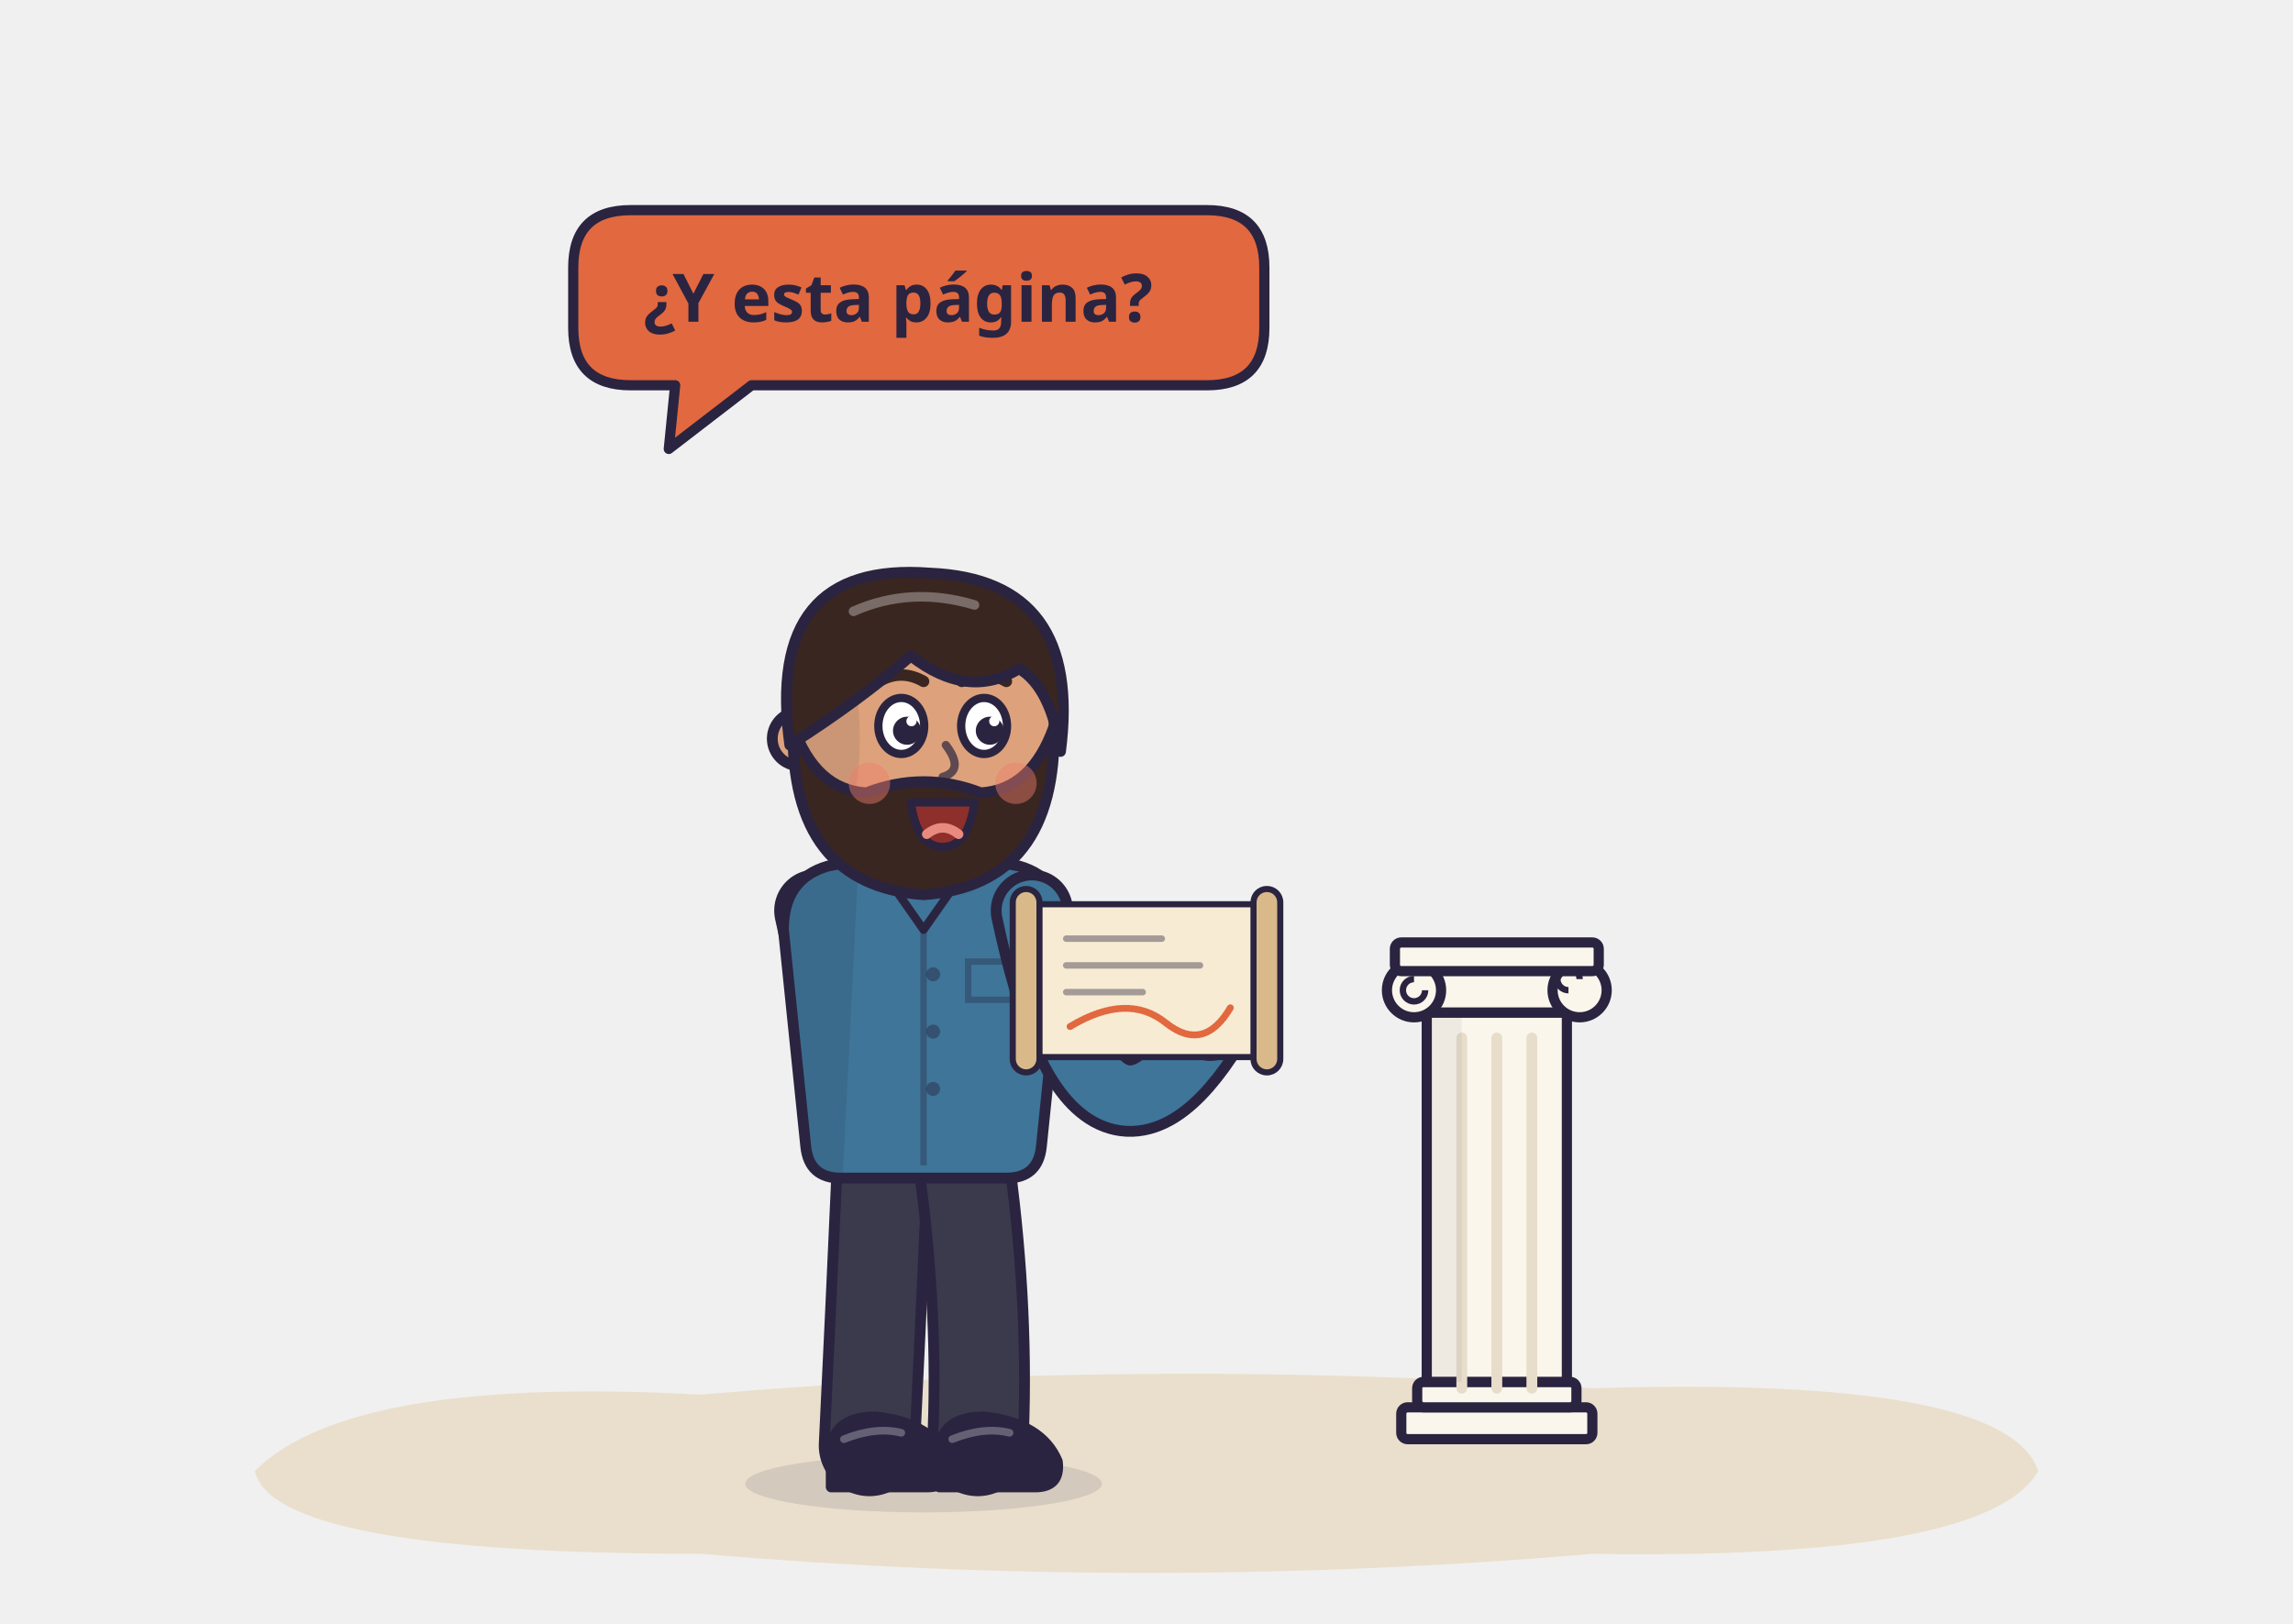
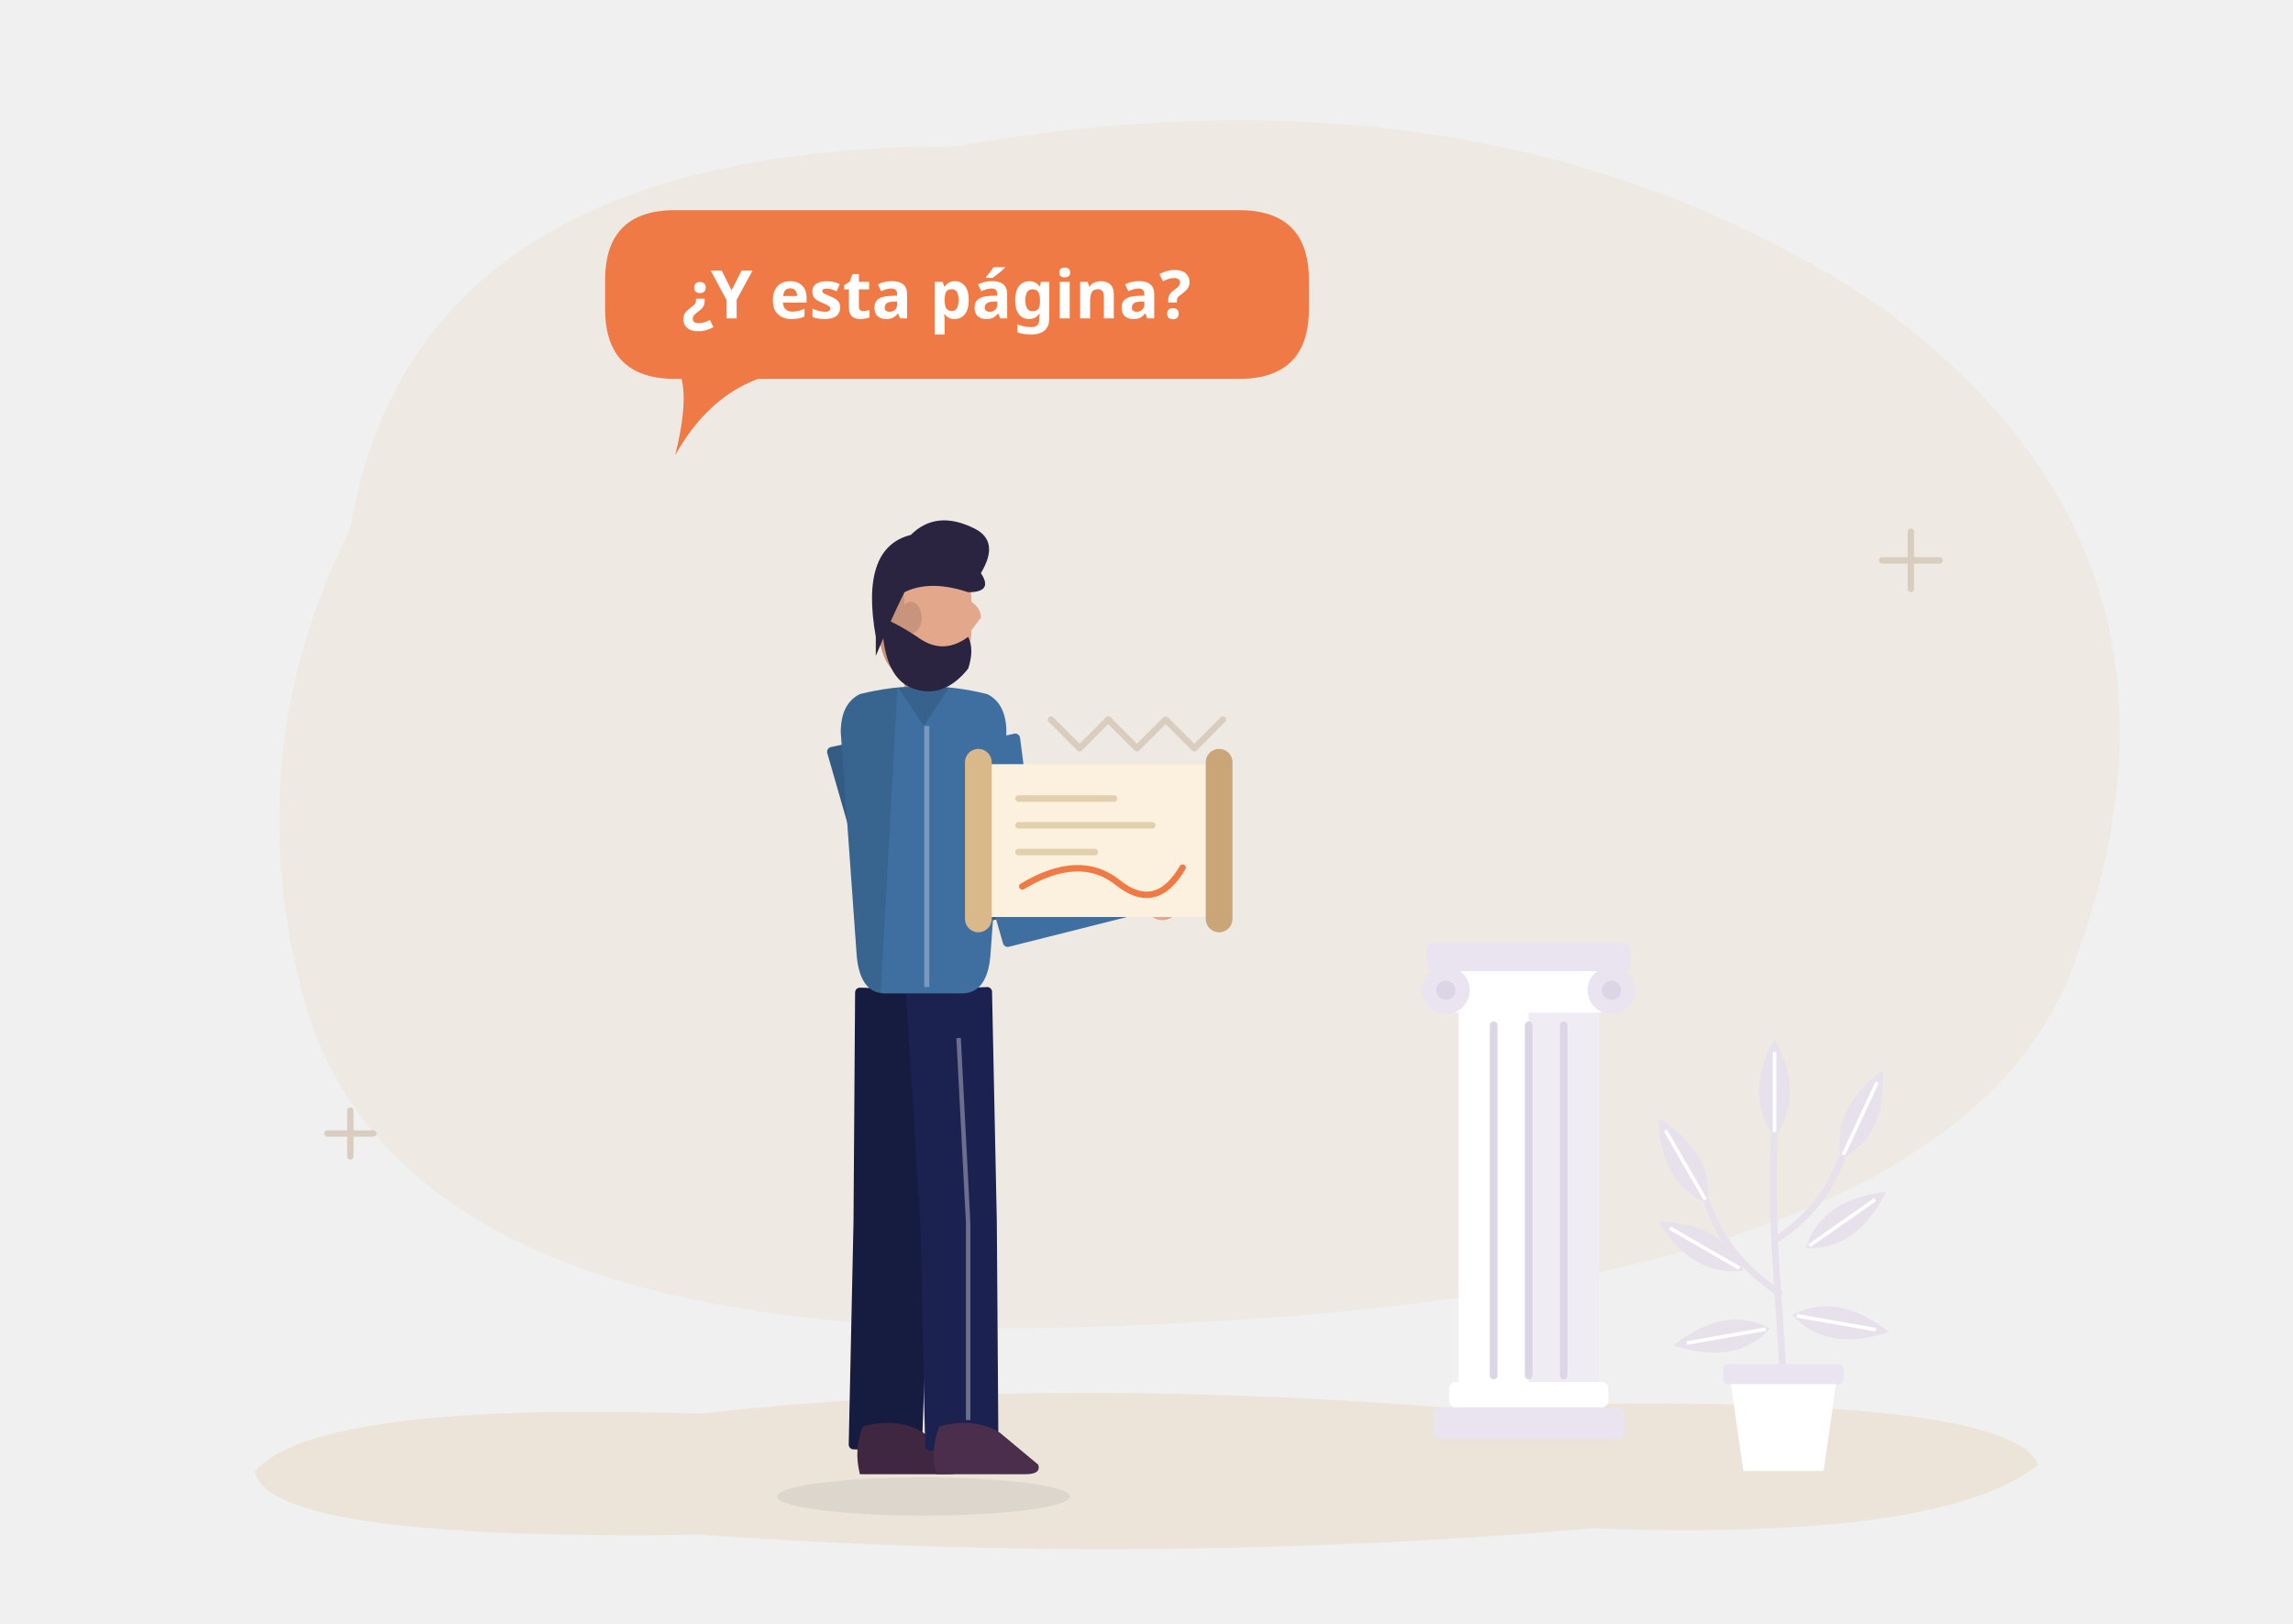
- <svg xmlns="http://www.w3.org/2000/svg" viewBox="0 24 720 510" role="img" aria-label="Ilustración: un consultor mira desconcertado un pergamino junto a una columna rota">
-   <path d="M80 486Q110 456 220 462Q360 450 500 460Q630 456 640 486Q624 514 500 512Q360 524 220 512Q86 512 80 486Z" fill="#EADFCC" />
+ <svg xmlns="http://www.w3.org/2000/svg" viewBox="0 24 720 510" role="img" aria-label="Ilustración: un consultor mira desconcertado un pergamino junto a una columna">
+   <path transform="" d="M110 190Q130 70 300 70Q470 40 590 120Q700 200 650 330Q610 430 360 440Q130 452 96 340Q74 262 110 190Z" fill="#ECE4D8" opacity=".55" />
+   <path d="M600 191v18M591 200h18" stroke="#D8CDBE" stroke-width="2" stroke-linecap="round" />
+   <path d="M110 372.8v14.4M102.8 380h14.4" stroke="#D8CDBE" stroke-width="2" stroke-linecap="round" />
+   <path d="M330 250l9 9 9-9 9 9 9-9 9 9 9-9" fill="none" stroke="#D8CDBE" stroke-width="2" stroke-linejoin="round" stroke-linecap="round" />
+   <path d="M80 486Q100 464 220 468Q325 456 453.333 466Q630 460 640 484Q610 508 500 504Q360 516 220 506Q84 508 80 486Z" fill="#ECE4D8" />
  <g class="">
-     <rect x="440" y="466" width="60" height="10" rx="2" fill="#FBF6EC" stroke="#2A2440" stroke-width="3.2" />
-     <rect x="445" y="458" width="50" height="8" rx="2" fill="#FBF6EC" stroke="#2A2440" stroke-width="3.2" />
-     <rect x="448" y="342" width="44" height="116" fill="#FBF6EC" stroke="#2A2440" stroke-width="3.2" />
-     <path d="M459 460V350" stroke="#E8DDCA" stroke-width="3.4" stroke-linecap="round" />
-     <path d="M470 460V350" stroke="#E8DDCA" stroke-width="3.4" stroke-linecap="round" />
-     <path d="M481 460V350" stroke="#E8DDCA" stroke-width="3.4" stroke-linecap="round" />
-     <rect x="448" y="342" width="11" height="116" fill="#2A2440" opacity=".06" />
-     <rect x="442" y="328" width="56" height="14" rx="3" fill="#FBF6EC" stroke="#2A2440" stroke-width="3.2" />
-     <circle cx="444" cy="335" r="8.5" fill="#FBF6EC" stroke="#2A2440" stroke-width="3.2" />
-     <path d="M444 335m3.5 0a3.5 3.5 0 1 1 -3.5 -3.5" fill="none" stroke="#2A2440" stroke-width="2" />
-     <circle cx="496" cy="335" r="8.5" fill="#FBF6EC" stroke="#2A2440" stroke-width="3.2" />
-     <path d="M496 335m-3.5 0a3.5 3.5 0 1 1 3.5 -3.5" fill="none" stroke="#2A2440" stroke-width="2" />
-     <rect x="438" y="320" width="64" height="9" rx="2" fill="#FBF6EC" stroke="#2A2440" stroke-width="3.2" />
+     <rect x="450" y="466" width="60" height="10" rx="2" fill="#EAE4F0" />
+     <rect x="455" y="458" width="50" height="8" rx="2" fill="#FFFFFF" />
+     <rect x="458" y="342" width="44" height="116" fill="#FFFFFF" />
+     <rect x="480" y="342" width="22" height="116" fill="#EAE4F0" opacity=".7" />
+     <path d="M469 456V346" stroke="#DCD5E6" stroke-width="2.4" stroke-linecap="round" />
+     <path d="M480 456V346" stroke="#DCD5E6" stroke-width="2.4" stroke-linecap="round" />
+     <path d="M491 456V346" stroke="#DCD5E6" stroke-width="2.4" stroke-linecap="round" />
+     <rect x="452" y="328" width="56" height="14" rx="3" fill="#FFFFFF" />
+     <circle cx="454" cy="335" r="7.5" fill="#EAE4F0" />
+     <circle cx="454" cy="335" r="3" fill="#DCD5E6" />
+     <circle cx="506" cy="335" r="7.5" fill="#EAE4F0" />
+     <circle cx="506" cy="335" r="3" fill="#DCD5E6" />
+     <rect x="448" y="320" width="64" height="9" rx="2" fill="#EAE4F0" />
+   </g>
+   <g transform="translate(560 486) scale(0.7)">
+     <path d="M0 -40C-2 -80 -6 -110 -4 -150M-2 -80Q-26 -96 -34 -120M-3 -104Q18 -118 26 -140" fill="none" stroke="#E7E1EC" stroke-width="3" stroke-linecap="round" />
+     <path transform="translate(-34 -120) rotate(-30)" d="M0 0Q14 -18 0 -44Q-14 -18 0 0Z" fill="#E7E1EC" />
+     <path transform="translate(-34 -120) rotate(-30)" d="M0 -2V-38" stroke="#FFFFFF" stroke-width="1.6" />
+     <path transform="translate(26 -140) rotate(25)" d="M0 0Q14 -18 0 -44Q-14 -18 0 0Z" fill="#E7E1EC" />
+     <path transform="translate(26 -140) rotate(25)" d="M0 -2V-38" stroke="#FFFFFF" stroke-width="1.6" />
+     <path transform="translate(-4 -150) rotate(0)" d="M0 0Q14 -18 0 -44Q-14 -18 0 0Z" fill="#E7E1EC" />
+     <path transform="translate(-4 -150) rotate(0)" d="M0 -2V-38" stroke="#FFFFFF" stroke-width="1.6" />
+     <path transform="translate(-18 -90) rotate(-60)" d="M0 0Q14 -18 0 -44Q-14 -18 0 0Z" fill="#E7E1EC" />
+     <path transform="translate(-18 -90) rotate(-60)" d="M0 -2V-38" stroke="#FFFFFF" stroke-width="1.6" />
+     <path transform="translate(10 -100) rotate(55)" d="M0 0Q14 -18 0 -44Q-14 -18 0 0Z" fill="#E7E1EC" />
+     <path transform="translate(10 -100) rotate(55)" d="M0 -2V-38" stroke="#FFFFFF" stroke-width="1.6" />
+     <path transform="translate(-6 -64) rotate(-100)" d="M0 0Q14 -18 0 -44Q-14 -18 0 0Z" fill="#E7E1EC" />
+     <path transform="translate(-6 -64) rotate(-100)" d="M0 -2V-38" stroke="#FFFFFF" stroke-width="1.6" />
+     <path transform="translate(4 -70) rotate(100)" d="M0 0Q14 -18 0 -44Q-14 -18 0 0Z" fill="#E7E1EC" />
+     <path transform="translate(4 -70) rotate(100)" d="M0 -2V-38" stroke="#FFFFFF" stroke-width="1.6" />
+     <path d="M-24 -42H24L18 0H-18Z" fill="#FFFFFF" />
+     <rect x="-27" y="-48" width="54" height="9" rx="2" fill="#EAE4F0" />
  </g>
  <g transform="translate(290 486) scale(1)">
    <g class="esc-respira" style="--d:0s">
-       <ellipse cx="0" cy="4" rx="56" ry="9" fill="#2A2440" opacity=".12" />
-       <path d="M-13 -94Q-15 -49 -17 -8" fill="none" stroke="#2A2440" stroke-width="31.8" stroke-linecap="round" stroke-linejoin="round" />
-       <path d="M-13 -94Q-15 -49 -17 -8" fill="none" stroke="#3A3A4C" stroke-width="25" stroke-linecap="round" stroke-linejoin="round" />
-       <path d="M-29 5L-29 -7Q-28 -17 -15 -17Q3 -15 8 -3Q9 5 1 5Z" fill="#2A2440" stroke="#2A2440" stroke-width="3.4" stroke-linejoin="round" />
-       <path d="M-25 -10Q-15 -14 -7 -12" fill="none" stroke="#fff" stroke-opacity=".28" stroke-width="2.4" stroke-linecap="round" />
-       <path d="M13 -94Q19 -49 17 -8" fill="none" stroke="#2A2440" stroke-width="31.8" stroke-linecap="round" stroke-linejoin="round" />
-       <path d="M13 -94Q19 -49 17 -8" fill="none" stroke="#3A3A4C" stroke-width="25" stroke-linecap="round" stroke-linejoin="round" />
-       <path d="M5 5L5 -7Q6 -17 19 -17Q37 -15 42 -3Q43 5 35 5Z" fill="#2A2440" stroke="#2A2440" stroke-width="3.4" stroke-linejoin="round" />
-       <path d="M9 -10Q19 -14 27 -12" fill="none" stroke="#fff" stroke-opacity=".28" stroke-width="2.4" stroke-linecap="round" />
-       <g transform="translate(0 20)">
-         <path d="M-34 -196Q-14 -102 22 -160" fill="none" stroke="#2A2440" stroke-width="25.8" stroke-linecap="round" stroke-linejoin="round" />
-         <path d="M-34 -196Q-14 -102 22 -160" fill="none" stroke="#3E7598" stroke-width="19" stroke-linecap="round" stroke-linejoin="round" />
-         <circle cx="22" cy="-160" r="9.5" fill="#DDA27C" stroke="#2A2440" stroke-width="3.4" />
-         <path d="M-10 -222V-204H10V-222" fill="#DDA27C" stroke="#2A2440" stroke-width="3.4" stroke-linejoin="round" />
-         <path d="M-30 -210Q0 -216 30 -210Q44 -206 44 -190L37 -122Q36 -112 26 -112L-26 -112Q-36 -112 -37 -122L-44 -190Q-44 -206 -30 -210Z" fill="#3E7598" stroke="#2A2440" stroke-width="3.4" stroke-linejoin="round" />
-         <path d="M-14 -210L0 -190L14 -210" fill="#3E7598" stroke="#2A2440" stroke-width="2.6" stroke-linejoin="round" />
-         <path d="M0 -190V-116" stroke="#2A2440" stroke-width="2" stroke-opacity=".35" />
-         <circle cx="3" cy="-176" r="2.2" fill="#2A2440" opacity=".45" />
-         <circle cx="3" cy="-158" r="2.2" fill="#2A2440" opacity=".45" />
-         <circle cx="3" cy="-140" r="2.2" fill="#2A2440" opacity=".45" />
-         <path d="M14 -180h14v12h-14z" fill="none" stroke="#2A2440" stroke-width="2" stroke-opacity=".35" />
-         <clipPath id="esc-404-t1">
-           <path d="M-30 -210Q0 -216 30 -210Q44 -206 44 -190L37 -122Q36 -112 26 -112L-26 -112Q-36 -112 -37 -122L-44 -190Q-44 -206 -30 -210Z" />
-         </clipPath>
-         <path clip-path="url(#esc-404-t1)" d="M-20 -220L-60 -220L-60 -100L-26 -100Z" fill="#2A2440" opacity=".13" />
-         <circle cx="-39" cy="-250" r="8.5" fill="#DDA27C" stroke="#2A2440" stroke-width="3.4" />
-         <ellipse cx="0" cy="-254" rx="41" ry="44" fill="#DDA27C" stroke="#2A2440" stroke-width="3.4" />
-         <clipPath id="esc-404-c2">
-           <ellipse cx="0" cy="-254" rx="41" ry="44" />
-         </clipPath>
-         <ellipse clip-path="url(#esc-404-c2)" cx="-46" cy="-250" rx="26" ry="52" fill="#2A2440" opacity=".1" />
-         <path d="M-41 -254Q-42 -204 0 -201Q42 -204 41 -254Q34 -234 18 -233Q0 -240 -18 -233Q-34 -234 -41 -254Z" fill="#3A2620" stroke="#2A2440" stroke-width="3.4" stroke-linejoin="round" />
-         <circle cx="-17" cy="-236" r="6.5" fill="#F07C6A" opacity=".45" />
-         <circle cx="29" cy="-236" r="6.5" fill="#F07C6A" opacity=".45" />
-         <ellipse cx="-7" cy="-254" rx="7.2" ry="8.8" fill="#fff" stroke="#2A2440" stroke-width="2.6" />
-         <circle cx="-5.2" cy="-252.5" r="4.4" fill="#2A2440" />
-         <circle cx="-3.8" cy="-255.5" r="1.6" fill="#fff" />
-         <ellipse cx="19" cy="-254" rx="7.2" ry="8.8" fill="#fff" stroke="#2A2440" stroke-width="2.6" />
-         <circle cx="20.8" cy="-252.5" r="4.4" fill="#2A2440" />
-         <circle cx="22.2" cy="-255.5" r="1.6" fill="#fff" />
-         <path d="M-14 -268Q-7 -272 0 -268" fill="none" stroke="#3A2620" stroke-width="3.6" stroke-linecap="round" />
-         <path d="M12 -268Q19 -272 26 -268" fill="none" stroke="#3A2620" stroke-width="3.6" stroke-linecap="round" />
-         <path d="M7 -248Q13 -240 6 -238" fill="none" stroke="#2A2440" stroke-width="2.6" stroke-linecap="round" stroke-opacity=".7" />
-         <path d="M-4 -230Q6 -230 16 -230Q14 -216 6 -216Q-2 -216 -4 -230Z" fill="#8E2F2B" stroke="#2A2440" stroke-width="2.6" stroke-linejoin="round" />
-         <path d="M1 -220Q6 -224 11 -220" fill="none" stroke="#E98A7E" stroke-width="3" stroke-linecap="round" />
-         <path d="M-42 -248Q-50 -306 2 -302Q50 -300 43 -246Q40 -266 30 -272Q14 -262 -4 -276Q-20 -262 -42 -248Z" fill="#3A2620" stroke="#2A2440" stroke-width="3.4" stroke-linejoin="round" />
-         <path d="M-22 -290Q-4 -298 16 -292" fill="none" stroke="#fff" stroke-opacity=".32" stroke-width="3" stroke-linecap="round" />
-         <path d="M34 -196Q54 -102 90 -160" fill="none" stroke="#2A2440" stroke-width="25.8" stroke-linecap="round" stroke-linejoin="round" />
-         <path d="M34 -196Q54 -102 90 -160" fill="none" stroke="#3E7598" stroke-width="19" stroke-linecap="round" stroke-linejoin="round" />
-         <circle cx="90" cy="-160" r="9.5" fill="#DDA27C" stroke="#2A2440" stroke-width="3.4" />
-         <g transform="translate(70 -174) scale(0.6)">
-           <path d="M-60 -40H60V40H-60Z" fill="#F7EBD3" stroke="#2A2440" stroke-width="3.2" />
-           <rect x="-70" y="-48" width="14" height="96" rx="7" fill="#D9B98A" stroke="#2A2440" stroke-width="3.2" />
-           <rect x="56" y="-48" width="14" height="96" rx="7" fill="#D9B98A" stroke="#2A2440" stroke-width="3.2" />
-           <path d="M-42 -22h50M-42 -8h70M-42 6h40" stroke="#2A2440" stroke-opacity=".4" stroke-width="3.4" stroke-linecap="round" />
-           <path class="esc-traza" pathLength="1" d="M-40 24Q-10 6 10 22T44 14" fill="none" stroke="#E2683F" stroke-width="3.6" stroke-linecap="round" stroke-dasharray="1" />
-         </g>
+       <ellipse cx="0" cy="8" rx="46" ry="6" fill="#27304F" opacity=".08" />
+       <path d="M-20 -150.3L-20.5 -78.3L-22 -8.3L-2 -7.7L0.5 -77.7L4 -149.7Z" fill="#161b40" stroke="#161b40" stroke-width="3" stroke-linejoin="round" />
+       <path d="M-19 -14Q-8 -17 0 -12L12 -2Q13 1 8 1L-20 1Q-22 -7 -19 -14Z" fill="#3f2741" />
+       <path d="M-4 -149.5L0.5 -77.7L2 -7.9L22 -8.1L21.5 -78.3L20 -150.5Z" fill="#1B2250" stroke="#1B2250" stroke-width="3" stroke-linejoin="round" />
+       <path d="M11 -136L14 -78L14 -16" fill="none" stroke="#fff" stroke-opacity=".35" stroke-width="1.4" />
+       <path d="M5 -14Q16 -17 24 -12L36 -2Q37 1 32 1L4 1Q2 -7 5 -14Z" fill="#4A2E4C" />
+       <path d="M-28.8 -225.9L-11.6 -166.1L38.4 -178.7L35.6 -189.3L-2.4 -177.9L-9.2 -230.1Z" fill="#335b83" stroke="#335b83" stroke-width="3" stroke-linejoin="round" />
+       <ellipse cx="37" cy="-181" rx="6.5" ry="8" fill="#cc977e" />
+       <path d="M-6 -256V-240H6V-256Z" fill="#cc977e" />
+       <path d="M-20 -244Q0 -249 20 -244Q26 -241 26 -232L21 -162Q20 -150 12 -150L-12 -150Q-20 -150 -21 -162L-26 -232Q-26 -241 -20 -244Z" fill="#3E6FA0" />
+       <path d="M-8 -246L0 -234L8 -246" fill="#37628d" />
+       <path d="M1 -234V-152" stroke="#fff" stroke-opacity=".3" stroke-width="1.6" />
+       <clipPath id="esc-404-t1">
+         <path d="M-20 -244Q0 -249 20 -244Q26 -241 26 -232L21 -162Q20 -150 12 -150L-12 -150Q-20 -150 -21 -162L-26 -232Q-26 -241 -20 -244Z" />
+       </clipPath>
+       <path clip-path="url(#esc-404-t1)" d="M-8 -250L-40 -250L-40 -140L-14 -140Z" fill="#000" opacity=".1" />
+       <path d="M-14 -282Q-16 -258 -10 -252Q-2 -246 8 -250Q15 -254 15 -264L18 -268Q18 -271 15 -273Q15 -292 -2 -292Q-12 -292 -14 -282Z" fill="#E3A88C" />
+       <clipPath id="esc-404-c2">
+         <path d="M-14 -282Q-16 -258 -10 -252Q-2 -246 8 -250Q15 -254 15 -264L18 -268Q18 -271 15 -273Q15 -292 -2 -292Q-12 -292 -14 -282Z" />
+       </clipPath>
+       <ellipse clip-path="url(#esc-404-c2)" cx="-14" cy="-270" rx="8" ry="26" fill="#c8947b" />
+       <ellipse cx="-4" cy="-268" rx="3.4" ry="5" fill="#c8947b" />
+       <path d="M-13 -268Q-13 -250 -4 -246Q6 -242 14 -252Q16 -258 14 -262Q6 -256 -2 -262Q-8 -266 -13 -268Z" fill="#2A2440" />
+       <path d="M-15 -262Q-20 -290 -4 -294Q4 -302 16 -296Q24 -292 18 -282Q22 -276 14 -276Q2 -280 -6 -276Q-10 -268 -15 -256Z" fill="#2A2440" />
+       <path d="M9.2 -225.9L26.4 -166.1L76.4 -178.7L73.6 -189.3L35.6 -177.9L28.8 -230.1Z" fill="#3E6FA0" stroke="#3E6FA0" stroke-width="3" stroke-linejoin="round" />
+       <ellipse cx="75" cy="-181" rx="6.5" ry="8" fill="#E3A88C" />
+       <g transform="translate(55 -198) scale(0.6)">
+         <path d="M-60 -40H60V40H-60Z" fill="#FBF1DE" />
+         <rect x="-70" y="-48" width="14" height="96" rx="7" fill="#D9B98A" />
+         <rect x="56" y="-48" width="14" height="96" rx="7" fill="#C9A577" />
+         <path d="M-42 -22h50M-42 -8h70M-42 6h40" stroke="#E2CFAE" stroke-width="3.4" stroke-linecap="round" />
+         <path class="esc-traza" pathLength="1" d="M-40 24Q-10 6 10 22T44 14" fill="none" stroke="#F07A45" stroke-width="3.4" stroke-linecap="round" stroke-dasharray="1" />
      </g>
    </g>
  </g>
  <g class="esc-burbuja" style="--i:0">
-     <path d="M198 90H379Q397 90 397 108V127Q397 145 379 145H236L210 165L212 145H198Q180 145 180 127V108Q180 90 198 90Z" fill="#E2683F" stroke="#2A2440" stroke-width="3.2" stroke-linejoin="round" />
-     <text x="202" y="125.06" font-family="DM Sans, sans-serif" font-weight="700" font-size="21" fill="#2A2440">¿Y esta página?</text>
+     <path d="M212 90H389Q411 90 411 112V121Q411 143 389 143H238Q222 149 212 167Q216 151 214 143H212Q190 143 190 121V112Q190 90 212 90Z" fill="#F07A45" />
+     <text x="214" y="124" font-family="DM Sans, sans-serif" font-weight="700" font-size="21" fill="#FFFFFF">¿Y esta página?</text>
  </g>
</svg>
